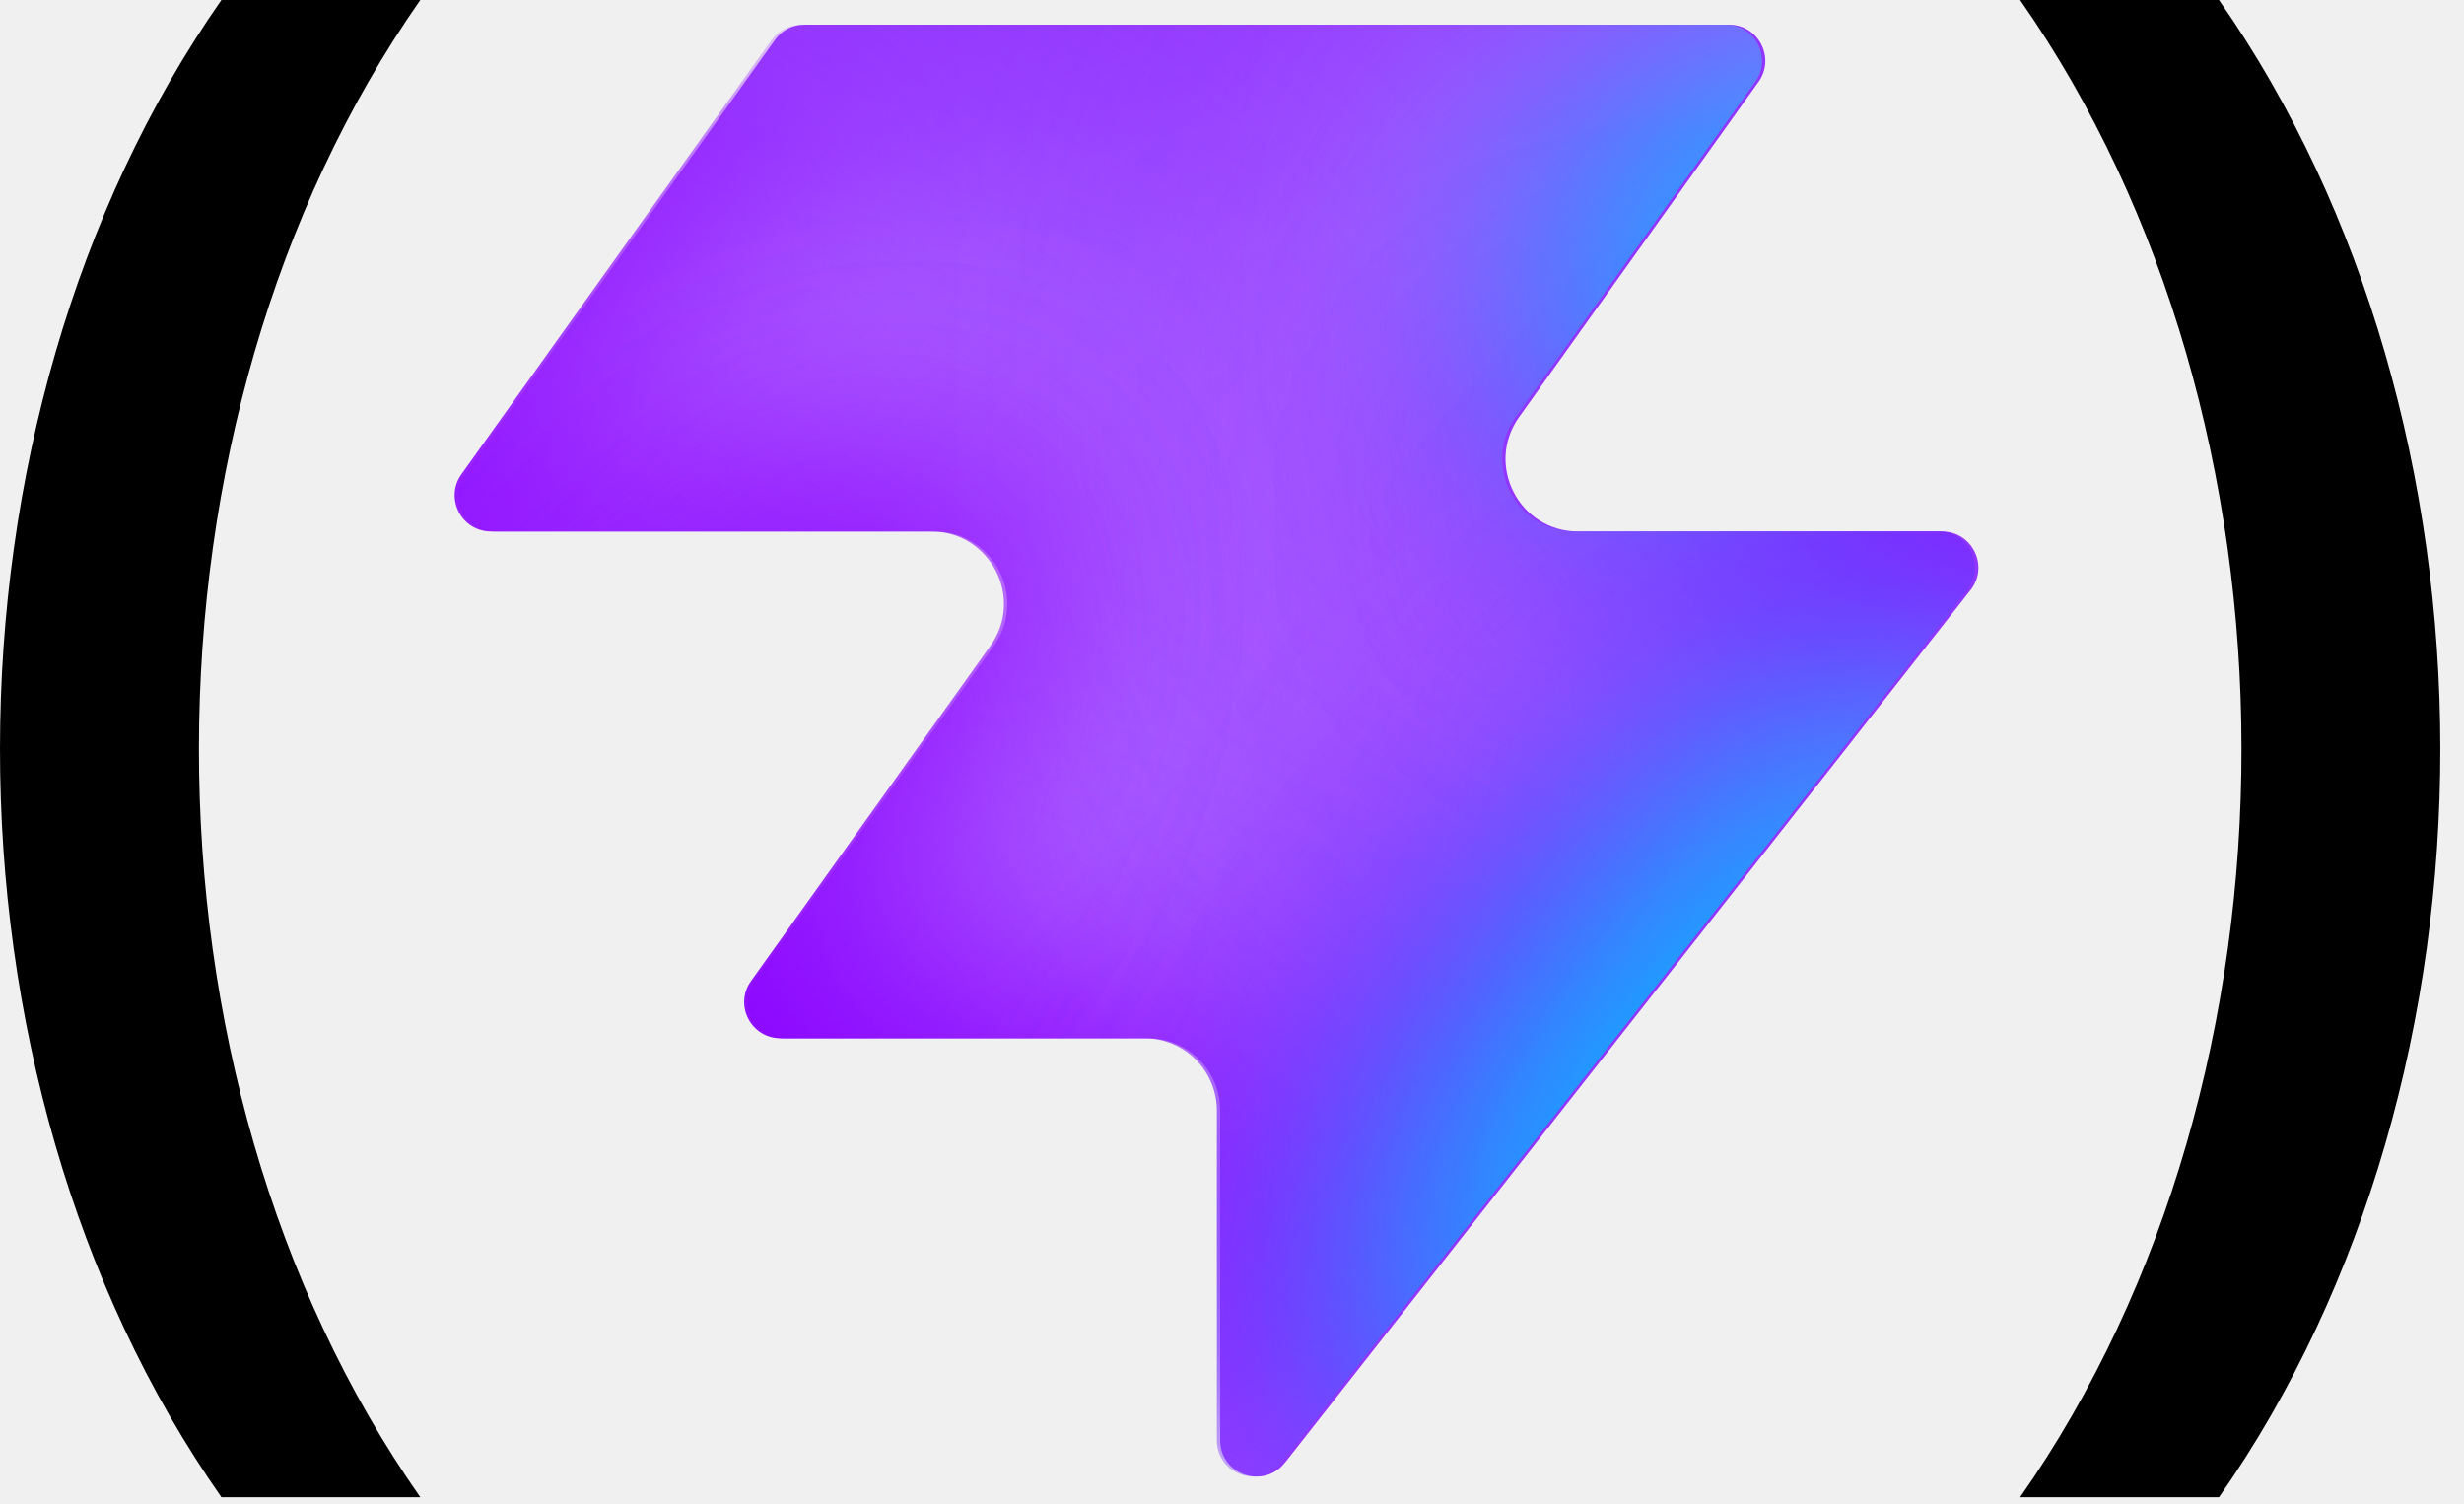
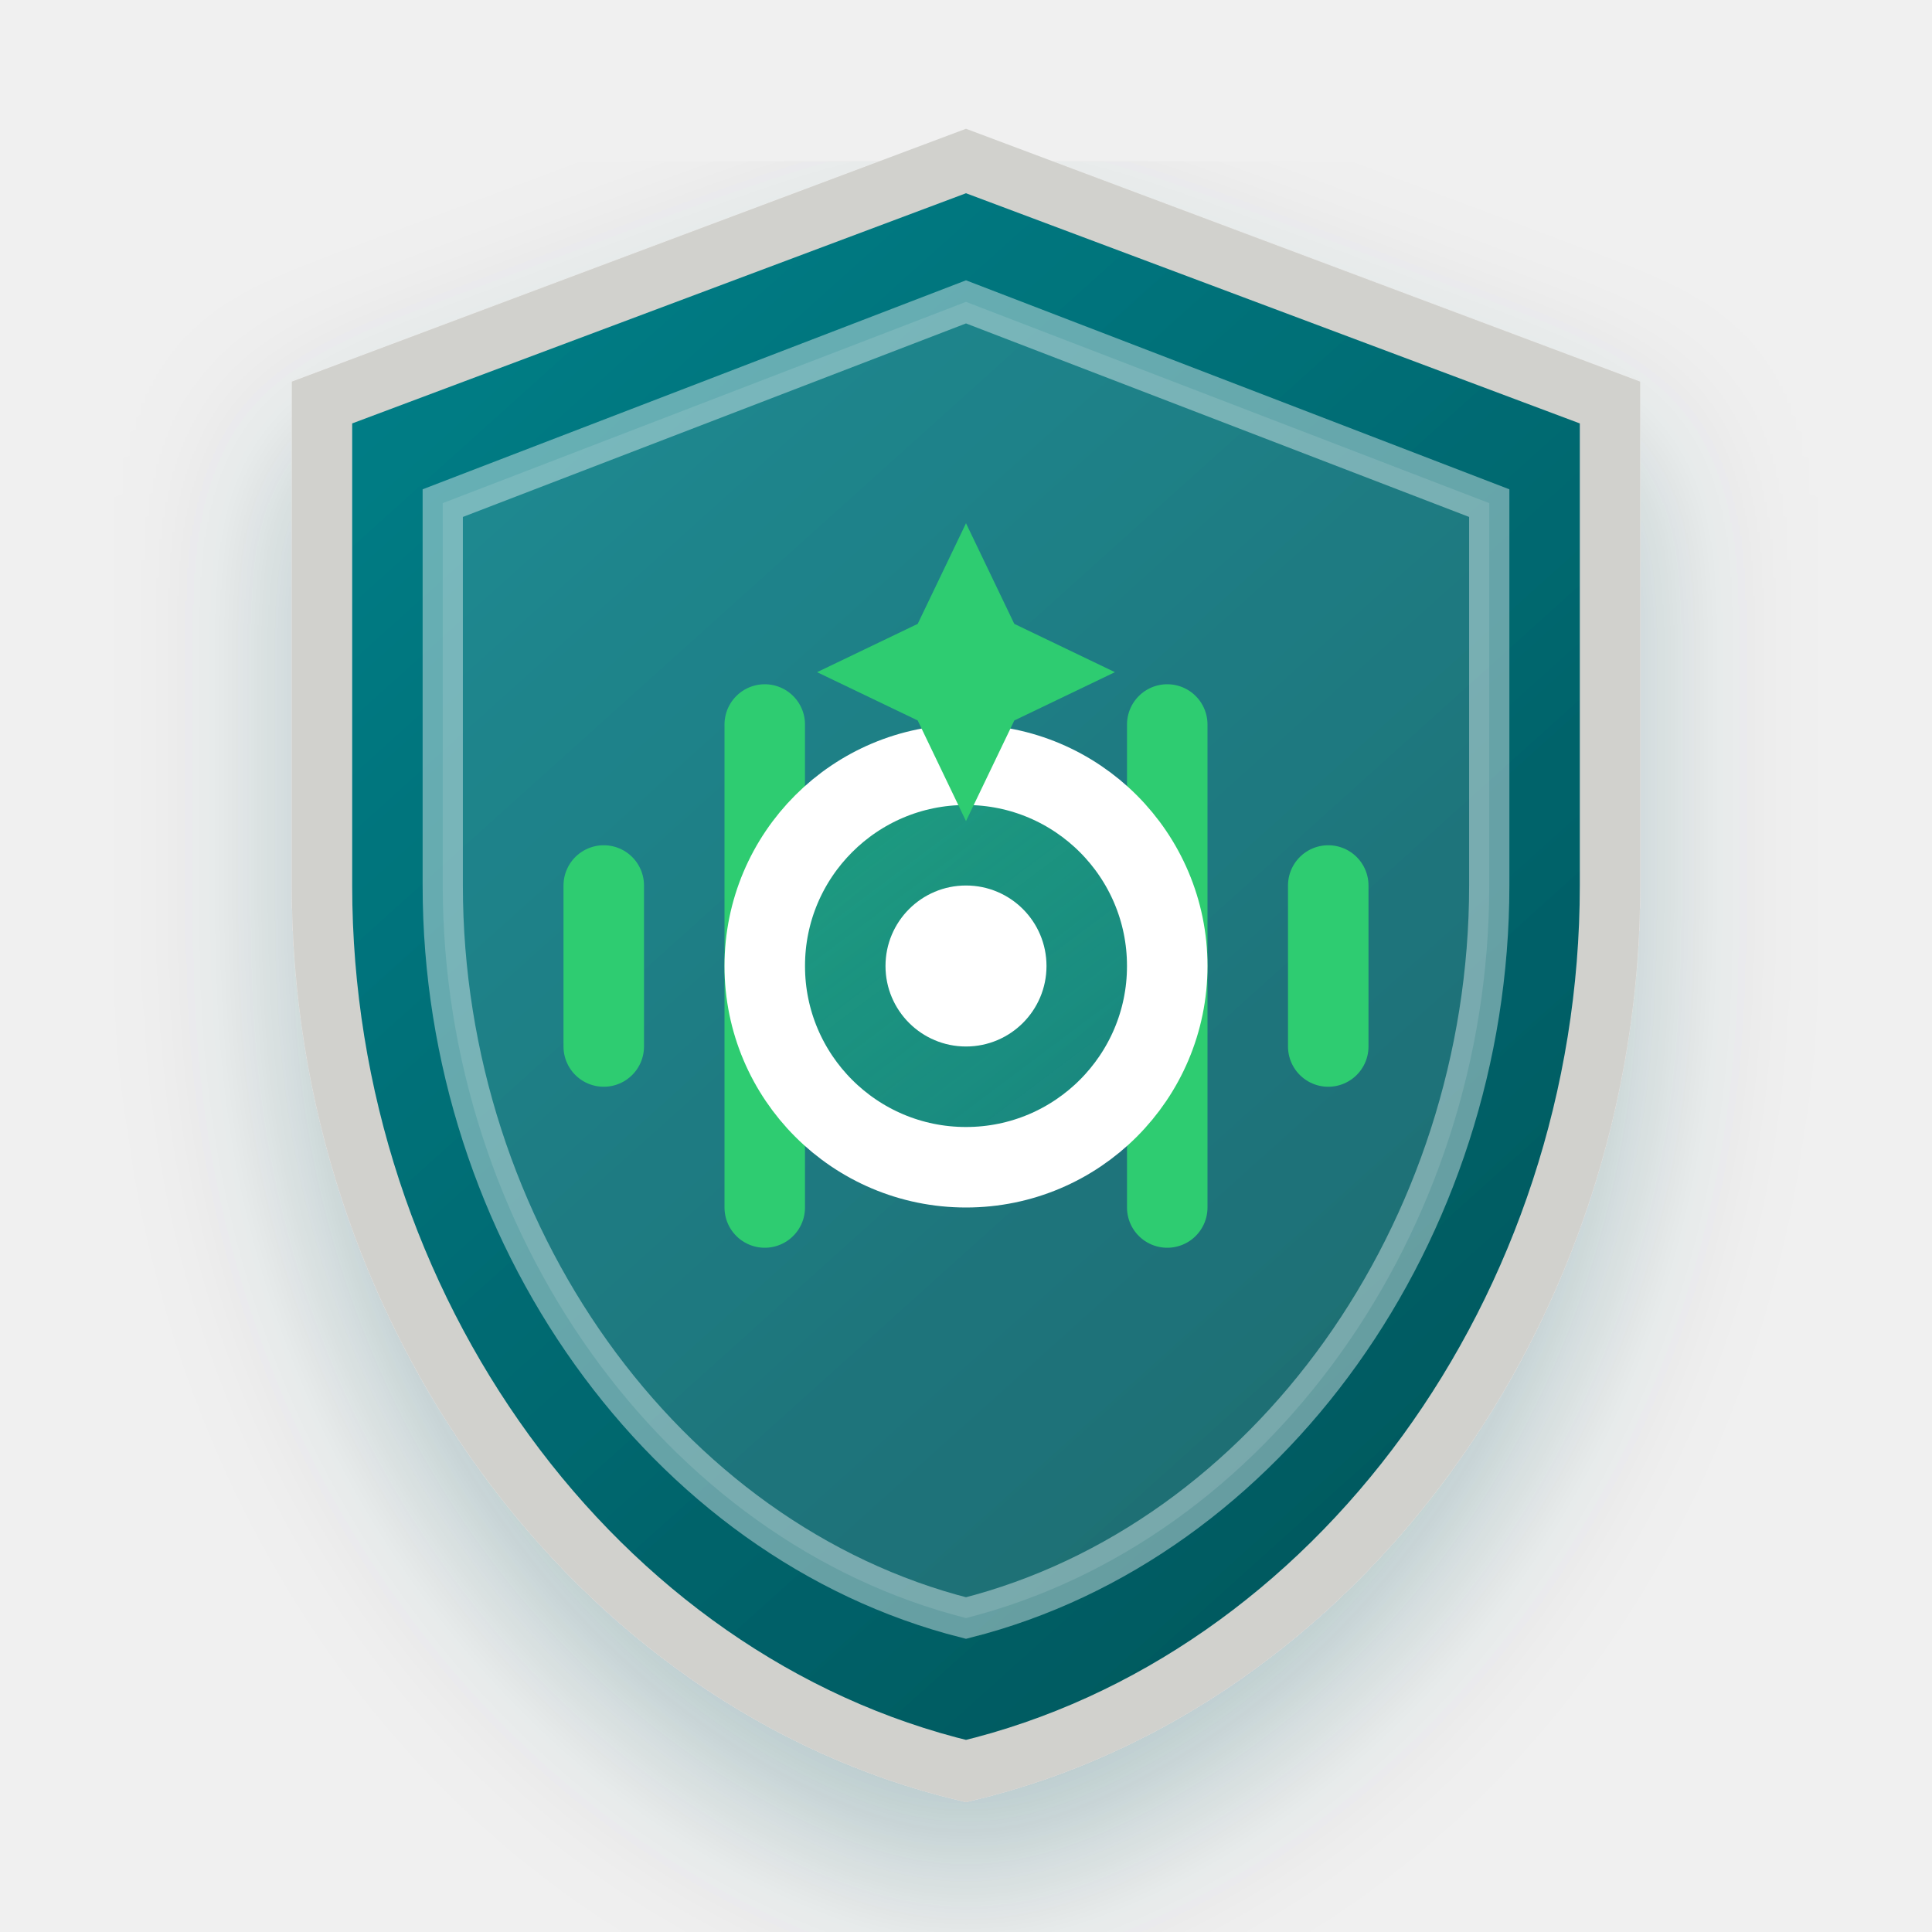
- <svg xmlns="http://www.w3.org/2000/svg" width="77" height="47" fill="none" aria-labelledby="vite-logo-title" viewBox="0 0 77 47">
-   <style>.parenthesis{fill:#000}@media (prefers-color-scheme:dark){.parenthesis{fill:#fff}}</style>
-   <path fill="#9135ff" d="M40.151 45.71c-.663.844-2.02.374-2.02-.699V34.708a2.26 2.26 0 0 0-2.262-2.262H24.493c-.92 0-1.457-1.04-.92-1.788l7.479-10.471c1.07-1.498 0-3.578-1.842-3.578H15.443c-.92 0-1.456-1.04-.92-1.788l9.696-13.576c.213-.297.556-.474.92-.474h28.894c.92 0 1.456 1.04.92 1.788l-7.48 10.472c-1.07 1.497 0 3.578 1.842 3.578h11.376c.944 0 1.474 1.087.89 1.83L40.153 45.712z" />
-   <mask id="a" width="48" height="47" x="14" y="0" maskUnits="userSpaceOnUse" style="mask-type:alpha">
-     <path fill="#000" d="M40.047 45.71c-.663.843-2.02.374-2.02-.699V34.708a2.26 2.26 0 0 0-2.262-2.262H24.389c-.92 0-1.457-1.04-.92-1.788l7.479-10.472c1.07-1.497 0-3.578-1.842-3.578H15.34c-.92 0-1.456-1.04-.92-1.788l9.696-13.575c.213-.297.556-.474.92-.474H53.93c.92 0 1.456 1.04.92 1.788L47.37 13.03c-1.07 1.498 0 3.578 1.842 3.578h11.376c.944 0 1.474 1.088.89 1.831L40.049 45.712z" />
-   </mask>
-   <g mask="url(#a)">
-     <g filter="url(#b)">
-       <ellipse cx="5.508" cy="14.704" fill="#eee6ff" rx="5.508" ry="14.704" transform="rotate(269.814 20.96 11.29)scale(-1 1)" />
-     </g>
-     <g filter="url(#c)">
-       <ellipse cx="10.399" cy="29.851" fill="#eee6ff" rx="10.399" ry="29.851" transform="rotate(89.814 -16.902 -8.275)scale(1 -1)" />
-     </g>
-     <g filter="url(#d)">
-       <ellipse cx="5.508" cy="30.487" fill="#8900ff" rx="5.508" ry="30.487" transform="rotate(89.814 -19.197 -7.127)scale(1 -1)" />
-     </g>
-     <g filter="url(#e)">
-       <ellipse cx="5.508" cy="30.599" fill="#8900ff" rx="5.508" ry="30.599" transform="rotate(89.814 -25.928 4.177)scale(1 -1)" />
-     </g>
-     <g filter="url(#f)">
-       <ellipse cx="5.508" cy="30.599" fill="#8900ff" rx="5.508" ry="30.599" transform="rotate(89.814 -25.738 5.52)scale(1 -1)" />
-     </g>
-     <g filter="url(#g)">
-       <ellipse cx="14.072" cy="22.078" fill="#eee6ff" rx="14.072" ry="22.078" transform="rotate(93.35 31.245 55.578)scale(-1 1)" />
-     </g>
-     <g filter="url(#h)">
-       <ellipse cx="3.47" cy="21.501" fill="#8900ff" rx="3.47" ry="21.501" transform="rotate(89.009 35.419 55.202)scale(-1 1)" />
-     </g>
-     <g filter="url(#i)">
-       <ellipse cx="3.47" cy="21.501" fill="#8900ff" rx="3.47" ry="21.501" transform="rotate(89.009 35.419 55.202)scale(-1 1)" />
-     </g>
-     <g filter="url(#j)">
-       <ellipse cx="14.592" cy="9.743" fill="#8900ff" rx="4.407" ry="29.108" transform="rotate(39.51 14.592 9.743)" />
-     </g>
-     <g filter="url(#k)">
-       <ellipse cx="61.728" cy="-5.321" fill="#8900ff" rx="4.407" ry="29.108" transform="rotate(37.892 61.728 -5.32)" />
-     </g>
-     <g filter="url(#l)">
-       <ellipse cx="55.618" cy="7.104" fill="#00c2ff" rx="5.971" ry="9.665" transform="rotate(37.892 55.618 7.104)" />
-     </g>
-     <g filter="url(#m)">
-       <ellipse cx="12.326" cy="39.103" fill="#8900ff" rx="4.407" ry="29.108" transform="rotate(37.892 12.326 39.103)" />
-     </g>
-     <g filter="url(#n)">
-       <ellipse cx="12.326" cy="39.103" fill="#8900ff" rx="4.407" ry="29.108" transform="rotate(37.892 12.326 39.103)" />
-     </g>
-     <g filter="url(#o)">
-       <ellipse cx="49.857" cy="30.678" fill="#8900ff" rx="4.407" ry="29.108" transform="rotate(37.892 49.857 30.678)" />
-     </g>
-     <g filter="url(#p)">
-       <ellipse cx="52.623" cy="33.171" fill="#00c2ff" rx="5.971" ry="15.297" transform="rotate(37.892 52.623 33.17)" />
-     </g>
-   </g>
-   <path d="M6.919 0c-9.198 13.166-9.252 33.575 0 46.789h6.215c-9.25-13.214-9.196-33.623 0-46.789zm62.424 0h-6.215c9.198 13.166 9.252 33.575 0 46.789h6.215c9.25-13.214 9.196-33.623 0-46.789" class="parenthesis" />
+ <svg xmlns="http://www.w3.org/2000/svg" viewBox="0 0 48 48" fill="none">
  <defs>
-     <filter id="b" width="60.045" height="41.654" x="-5.564" y="16.92" color-interpolation-filters="sRGB" filterUnits="userSpaceOnUse">
-       <feFlood flood-opacity="0" result="BackgroundImageFix" />
-       <feBlend in="SourceGraphic" in2="BackgroundImageFix" result="shape" />
-       <feGaussianBlur result="effect1_foregroundBlur_2002_17286" stdDeviation="7.659" />
-     </filter>
-     <filter id="c" width="90.34" height="51.437" x="-40.407" y="-6.762" color-interpolation-filters="sRGB" filterUnits="userSpaceOnUse">
-       <feFlood flood-opacity="0" result="BackgroundImageFix" />
-       <feBlend in="SourceGraphic" in2="BackgroundImageFix" result="shape" />
-       <feGaussianBlur result="effect1_foregroundBlur_2002_17286" stdDeviation="7.659" />
-     </filter>
-     <filter id="d" width="79.355" height="29.4" x="-35.435" y="2.801" color-interpolation-filters="sRGB" filterUnits="userSpaceOnUse">
-       <feFlood flood-opacity="0" result="BackgroundImageFix" />
-       <feBlend in="SourceGraphic" in2="BackgroundImageFix" result="shape" />
-       <feGaussianBlur result="effect1_foregroundBlur_2002_17286" stdDeviation="4.596" />
-     </filter>
-     <filter id="e" width="79.579" height="29.4" x="-30.84" y="20.8" color-interpolation-filters="sRGB" filterUnits="userSpaceOnUse">
-       <feFlood flood-opacity="0" result="BackgroundImageFix" />
-       <feBlend in="SourceGraphic" in2="BackgroundImageFix" result="shape" />
-       <feGaussianBlur result="effect1_foregroundBlur_2002_17286" stdDeviation="4.596" />
-     </filter>
-     <filter id="f" width="79.579" height="29.4" x="-29.307" y="21.949" color-interpolation-filters="sRGB" filterUnits="userSpaceOnUse">
-       <feFlood flood-opacity="0" result="BackgroundImageFix" />
-       <feBlend in="SourceGraphic" in2="BackgroundImageFix" result="shape" />
-       <feGaussianBlur result="effect1_foregroundBlur_2002_17286" stdDeviation="4.596" />
-     </filter>
-     <filter id="g" width="74.749" height="58.852" x="29.961" y="-17.13" color-interpolation-filters="sRGB" filterUnits="userSpaceOnUse">
-       <feFlood flood-opacity="0" result="BackgroundImageFix" />
-       <feBlend in="SourceGraphic" in2="BackgroundImageFix" result="shape" />
-       <feGaussianBlur result="effect1_foregroundBlur_2002_17286" stdDeviation="7.659" />
-     </filter>
-     <filter id="h" width="61.377" height="25.362" x="37.754" y="3.055" color-interpolation-filters="sRGB" filterUnits="userSpaceOnUse">
-       <feFlood flood-opacity="0" result="BackgroundImageFix" />
-       <feBlend in="SourceGraphic" in2="BackgroundImageFix" result="shape" />
-       <feGaussianBlur result="effect1_foregroundBlur_2002_17286" stdDeviation="4.596" />
-     </filter>
-     <filter id="i" width="61.377" height="25.362" x="37.754" y="3.055" color-interpolation-filters="sRGB" filterUnits="userSpaceOnUse">
-       <feFlood flood-opacity="0" result="BackgroundImageFix" />
-       <feBlend in="SourceGraphic" in2="BackgroundImageFix" result="shape" />
-       <feGaussianBlur result="effect1_foregroundBlur_2002_17286" stdDeviation="4.596" />
-     </filter>
-     <filter id="j" width="56.045" height="63.649" x="-13.43" y="-22.082" color-interpolation-filters="sRGB" filterUnits="userSpaceOnUse">
-       <feFlood flood-opacity="0" result="BackgroundImageFix" />
-       <feBlend in="SourceGraphic" in2="BackgroundImageFix" result="shape" />
-       <feGaussianBlur result="effect1_foregroundBlur_2002_17286" stdDeviation="4.596" />
-     </filter>
-     <filter id="k" width="54.814" height="64.646" x="34.321" y="-37.644" color-interpolation-filters="sRGB" filterUnits="userSpaceOnUse">
-       <feFlood flood-opacity="0" result="BackgroundImageFix" />
-       <feBlend in="SourceGraphic" in2="BackgroundImageFix" result="shape" />
-       <feGaussianBlur result="effect1_foregroundBlur_2002_17286" stdDeviation="4.596" />
-     </filter>
-     <filter id="l" width="33.541" height="35.313" x="38.847" y="-10.552" color-interpolation-filters="sRGB" filterUnits="userSpaceOnUse">
-       <feFlood flood-opacity="0" result="BackgroundImageFix" />
-       <feBlend in="SourceGraphic" in2="BackgroundImageFix" result="shape" />
-       <feGaussianBlur result="effect1_foregroundBlur_2002_17286" stdDeviation="4.596" />
-     </filter>
-     <filter id="m" width="54.814" height="64.646" x="-15.081" y="6.78" color-interpolation-filters="sRGB" filterUnits="userSpaceOnUse">
-       <feFlood flood-opacity="0" result="BackgroundImageFix" />
-       <feBlend in="SourceGraphic" in2="BackgroundImageFix" result="shape" />
-       <feGaussianBlur result="effect1_foregroundBlur_2002_17286" stdDeviation="4.596" />
-     </filter>
-     <filter id="n" width="54.814" height="64.646" x="-15.081" y="6.78" color-interpolation-filters="sRGB" filterUnits="userSpaceOnUse">
-       <feFlood flood-opacity="0" result="BackgroundImageFix" />
-       <feBlend in="SourceGraphic" in2="BackgroundImageFix" result="shape" />
-       <feGaussianBlur result="effect1_foregroundBlur_2002_17286" stdDeviation="4.596" />
-     </filter>
-     <filter id="o" width="54.814" height="64.646" x="22.45" y="-1.645" color-interpolation-filters="sRGB" filterUnits="userSpaceOnUse">
-       <feFlood flood-opacity="0" result="BackgroundImageFix" />
-       <feBlend in="SourceGraphic" in2="BackgroundImageFix" result="shape" />
-       <feGaussianBlur result="effect1_foregroundBlur_2002_17286" stdDeviation="4.596" />
-     </filter>
-     <filter id="p" width="39.409" height="43.623" x="32.919" y="11.36" color-interpolation-filters="sRGB" filterUnits="userSpaceOnUse">
-       <feFlood flood-opacity="0" result="BackgroundImageFix" />
-       <feBlend in="SourceGraphic" in2="BackgroundImageFix" result="shape" />
-       <feGaussianBlur result="effect1_foregroundBlur_2002_17286" stdDeviation="4.596" />
+     <linearGradient id="sintesa_shield_grad" x1="6" y1="4" x2="42" y2="44" gradientUnits="userSpaceOnUse">
+       <stop offset="0%" stop-color="#01838c" />
+       <stop offset="100%" stop-color="#015056" />
+     </linearGradient>
+     <linearGradient id="sintesa_glow" x1="12" y1="8" x2="36" y2="40" gradientUnits="userSpaceOnUse">
+       <stop offset="0%" stop-color="#2ecc71" stop-opacity="0.8" />
+       <stop offset="100%" stop-color="#01838c" stop-opacity="0.2" />
+     </linearGradient>
+     <filter id="subtle_drop" x="0" y="2" width="48" height="46" filterUnits="userSpaceOnUse" color-interpolation-filters="sRGB">
+       <feDropShadow dx="0" dy="2" stdDeviation="2" flood-color="#015056" flood-opacity="0.25" />
    </filter>
  </defs>
+   <path d="M24 4L8 10V22C8 32.5 14.8 41.8 24 44C33.2 41.8 40 32.5 40 22V10L24 4Z" fill="url(#sintesa_shield_grad)" stroke="#d1d1cd" stroke-width="1.5" filter="url(#subtle_drop)" />
+   <path d="M24 7.5L11 12.5V22C11 30.6 16.5 38.3 24 40.2C31.5 38.3 37 30.6 37 22V12.5L24 7.5Z" fill="#faf8f5" fill-opacity="0.12" stroke="#ffffff" stroke-opacity="0.4" stroke-width="1" />
+   <path d="M15 22V26M19 18V30M29 18V30M33 22V26" stroke="#2ecc71" stroke-width="2" stroke-linecap="round" />
+   <circle cx="24" cy="24" r="5" stroke="#ffffff" stroke-width="2" fill="url(#sintesa_glow)" />
+   <circle cx="24" cy="24" r="2" fill="#ffffff" />
+   <path d="M24 13L25.2 15.5L27.7 16.7L25.2 17.9L24 20.4L22.8 17.9L20.3 16.7L22.8 15.5L24 13Z" fill="#2ecc71" />
</svg>
